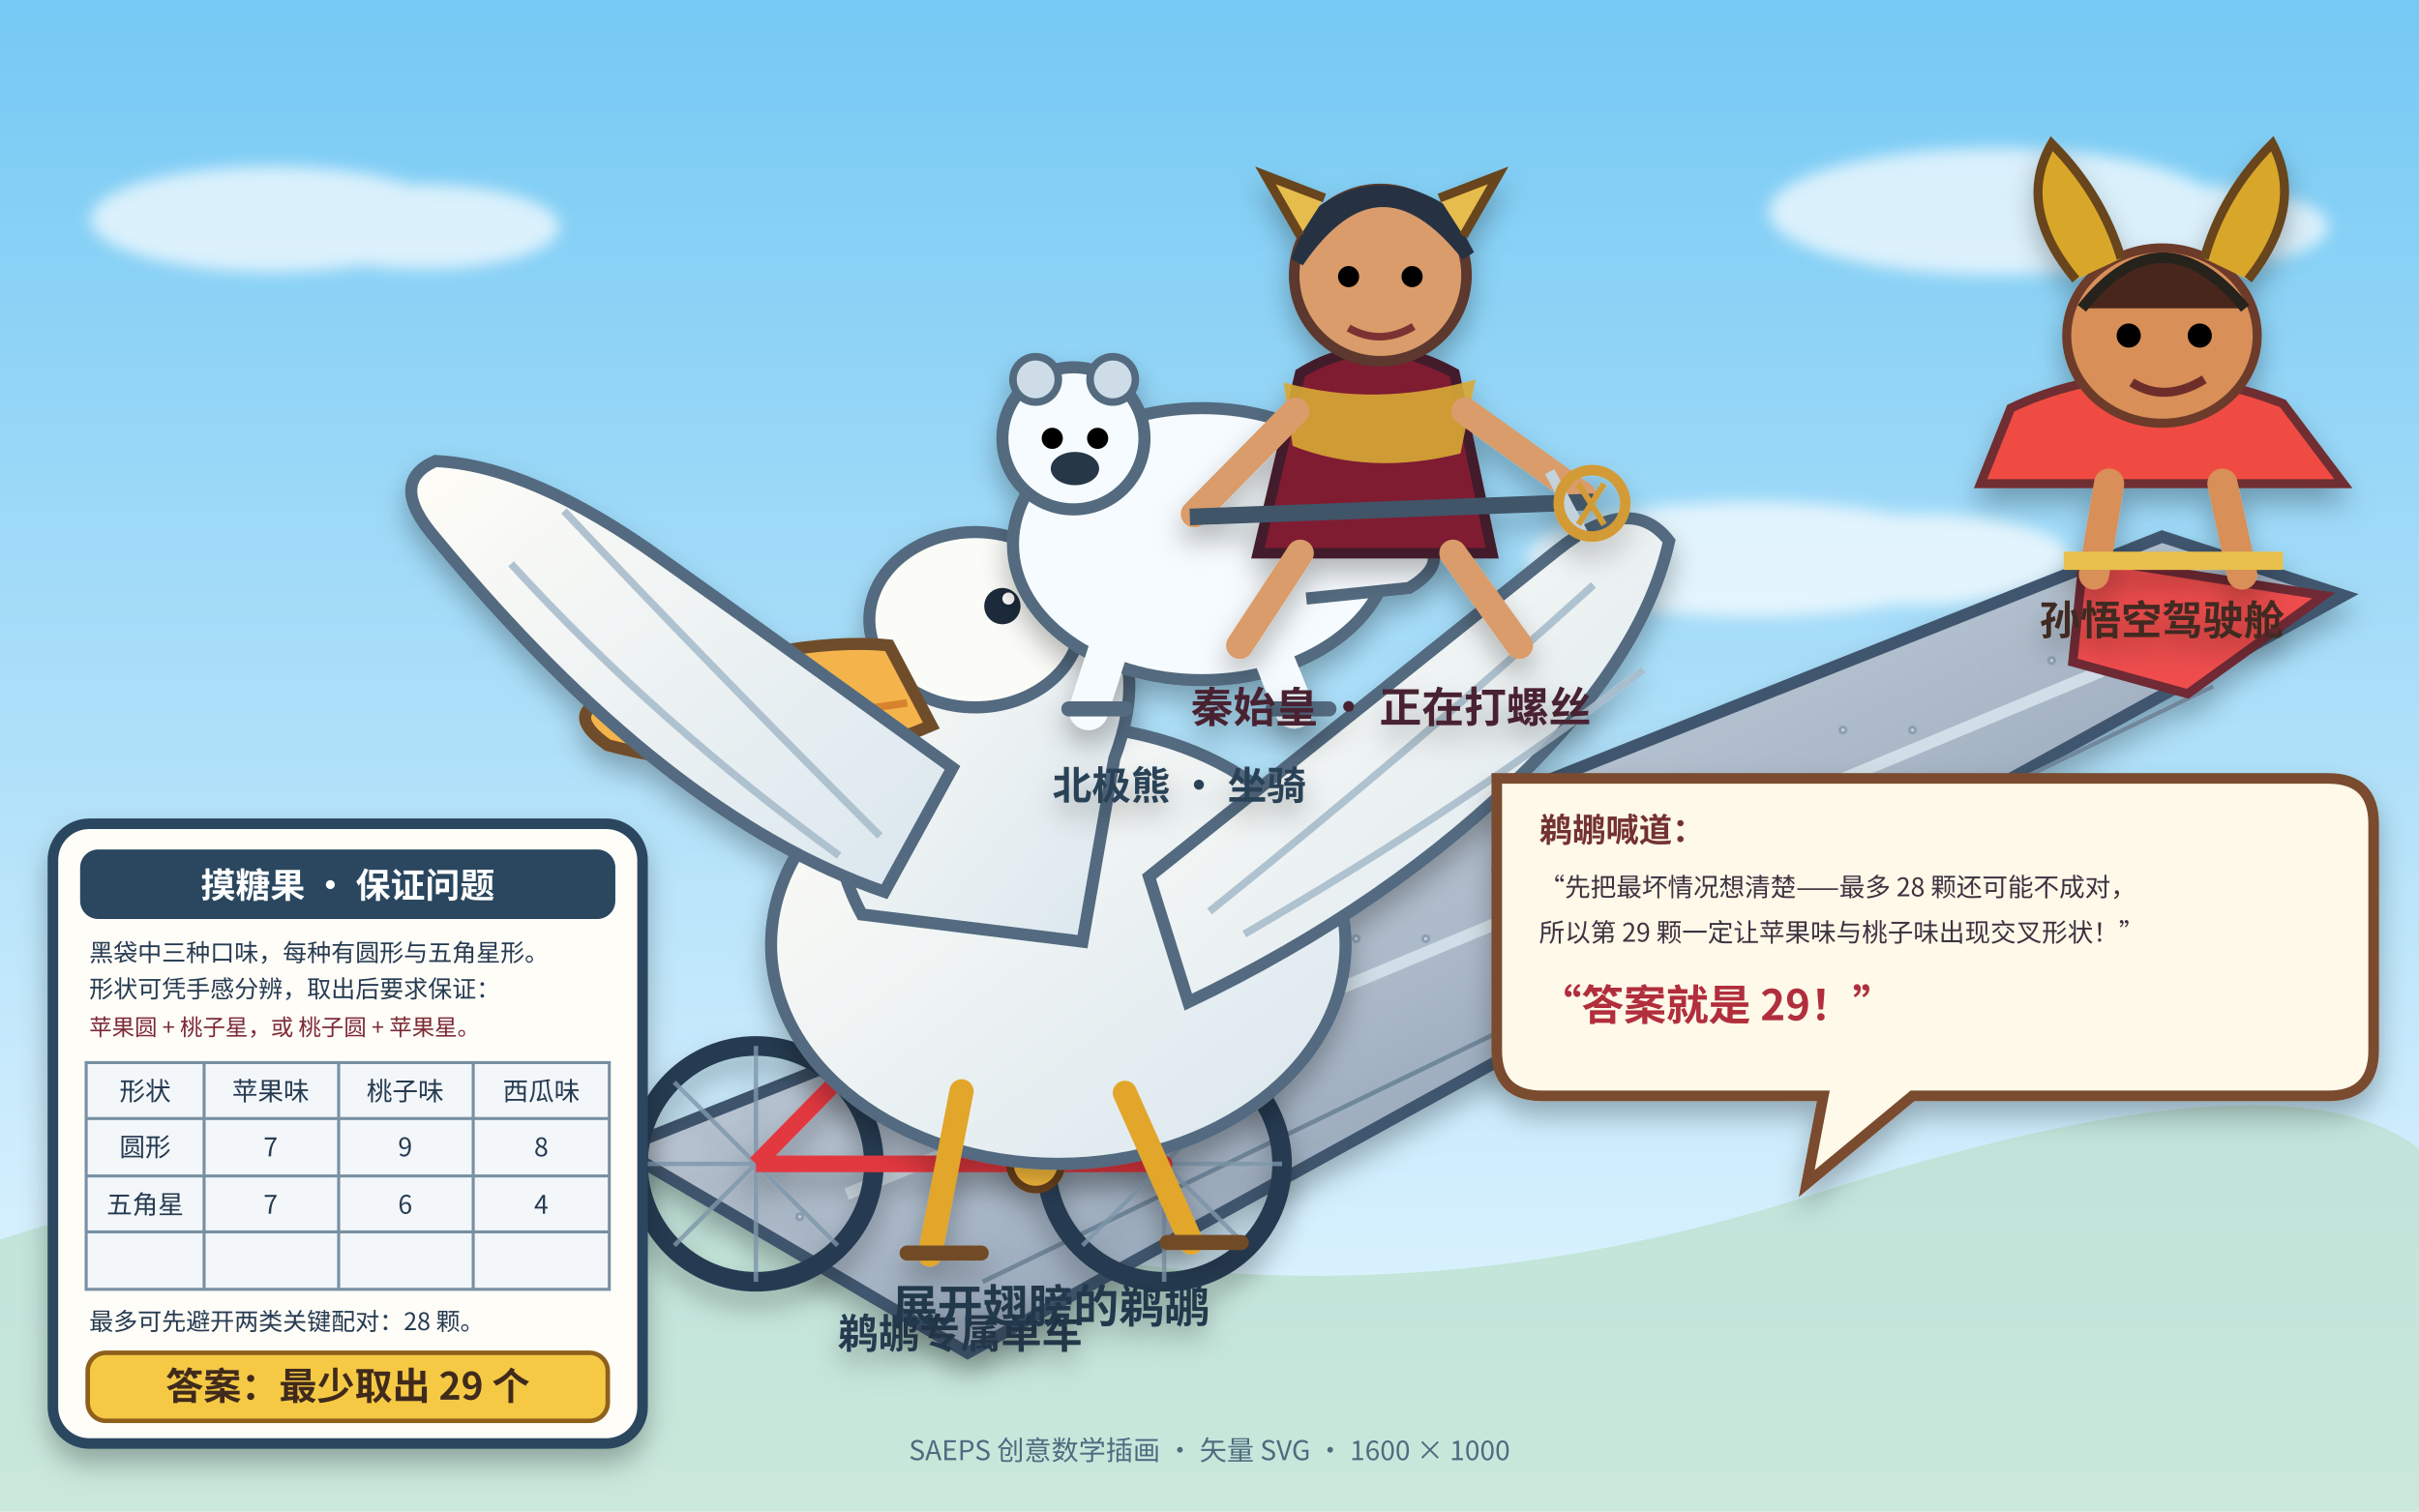
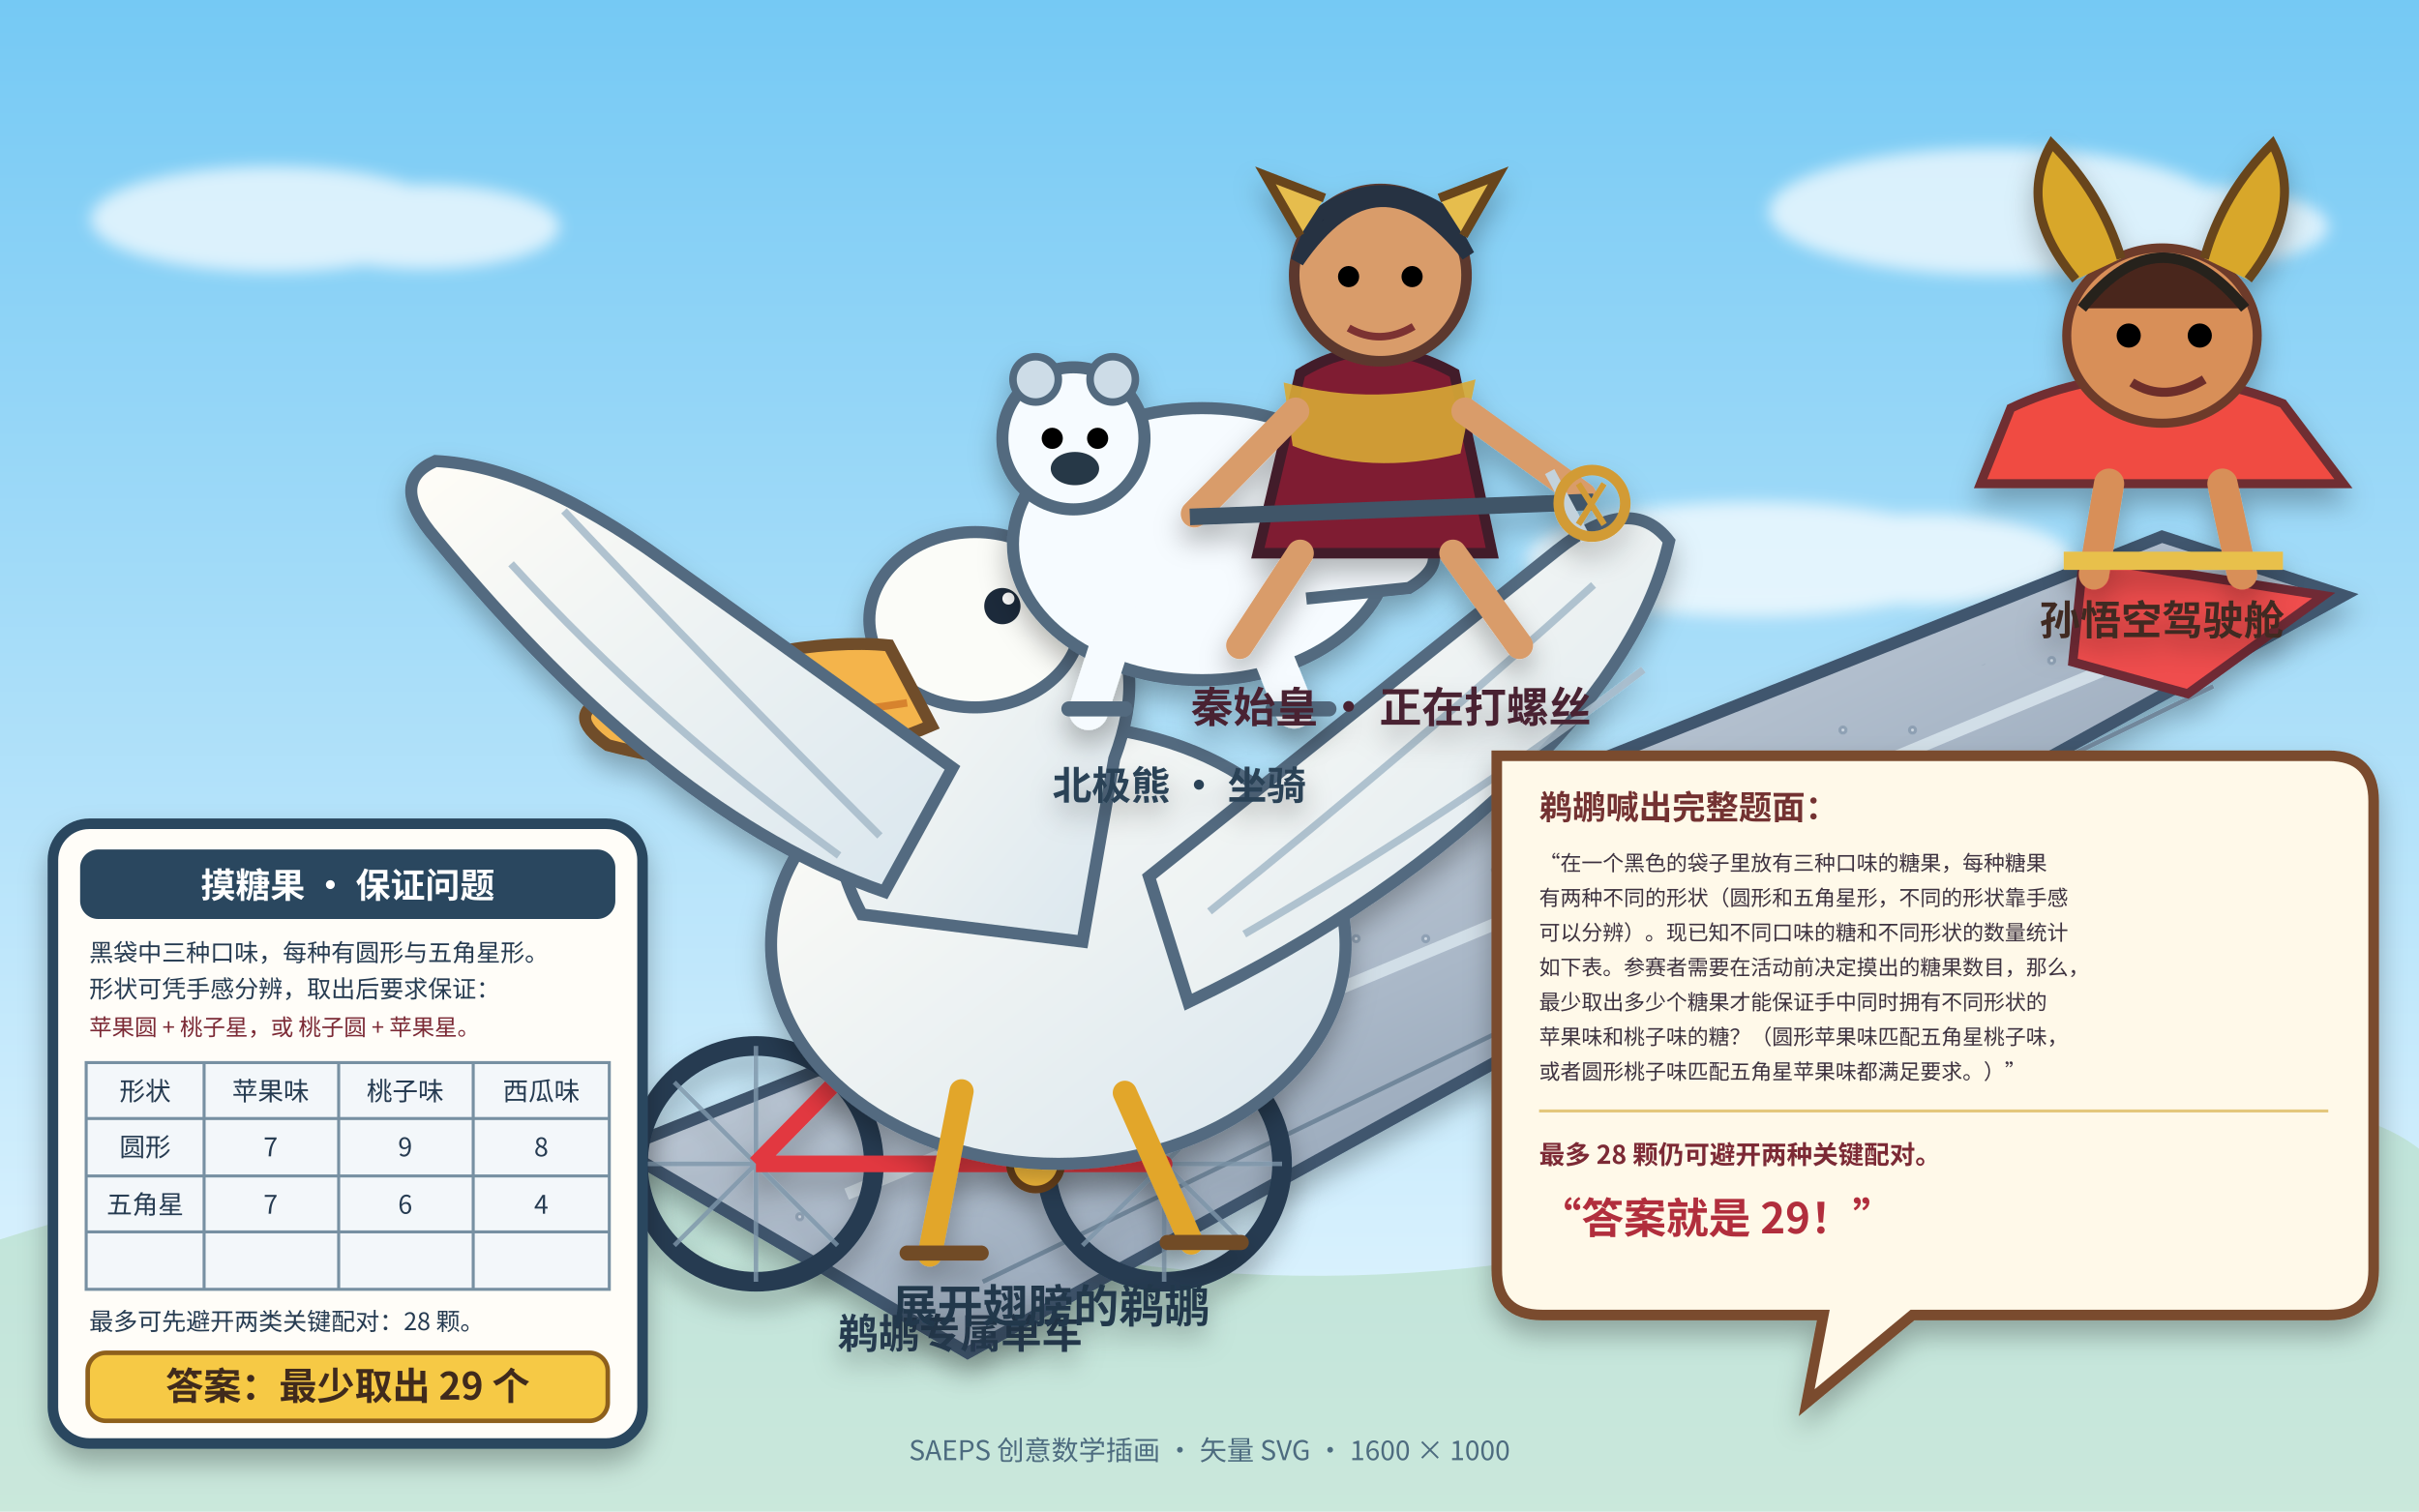
<svg xmlns="http://www.w3.org/2000/svg" width="1600" height="1000" viewBox="0 0 1600 1000">
  <defs>
    <linearGradient id="sky" x1="0" y1="0" x2="0" y2="1">
      <stop stop-color="#75c9f4" />
      <stop offset="1" stop-color="#eaf8ff" />
    </linearGradient>
    <linearGradient id="wing" x1="0" y1="0" x2="1" y2="1">
      <stop stop-color="#e7edf3" />
      <stop offset="0.5" stop-color="#aab8c8" />
      <stop offset="1" stop-color="#60758d" />
    </linearGradient>
    <linearGradient id="gold" x1="0" y1="0" x2="1" y2="1">
      <stop stop-color="#fff09a" />
      <stop offset="0.45" stop-color="#e7b83e" />
      <stop offset="1" stop-color="#9e6418" />
    </linearGradient>
    <linearGradient id="feather" x1="0" y1="0" x2="1" y2="1">
      <stop stop-color="#fffdf7" />
      <stop offset="1" stop-color="#d9e6ee" />
    </linearGradient>
    <filter id="shadow" x="-30%" y="-30%" width="160%" height="160%">
      <feDropShadow dx="0" dy="10" stdDeviation="9" flood-opacity=".28" />
    </filter>
    <filter id="soft">
      <feGaussianBlur stdDeviation="5" />
    </filter>
    <pattern id="rivets" width="46" height="46" patternUnits="userSpaceOnUse">
      <circle cx="23" cy="23" r="3" fill="#6f859c" />
      <circle cx="23" cy="23" r="1" fill="#e9f0f5" />
    </pattern>
  </defs>
  <rect width="1600" height="1000" fill="url(#sky)" />
  <g fill="#fff" opacity=".7" filter="url(#soft)">
    <ellipse cx="180" cy="145" rx="120" ry="35" />
    <ellipse cx="280" cy="150" rx="90" ry="28" />
    <ellipse cx="1320" cy="140" rx="150" ry="42" />
    <ellipse cx="1450" cy="150" rx="90" ry="27" />
    <ellipse cx="1160" cy="370" rx="150" ry="38" />
    <ellipse cx="1270" cy="370" rx="100" ry="30" />
  </g>
  <path d="M0 820 Q310 720 600 805 T1200 790 T1600 760 V1000 H0Z" fill="#b8dfc7" opacity=".65" />
  <g filter="url(#shadow)">
    <path d="M410 760 L1430 355 L1550 394 L640 895 Z" fill="url(#wing)" stroke="#40566e" stroke-width="8" />
    <path d="M560 790 L1390 444" stroke="#dbe7ef" stroke-width="8" opacity=".8" />
    <path d="M650 848 L1464 454" stroke="#71879b" stroke-width="3" />
    <path d="M485 782 L1398 404 L1430 420 L520 815Z" fill="url(#rivets)" opacity=".5" />
    <path d="M1378 369 L1537 394 L1447 459 L1371 438Z" fill="#f04d4d" stroke="#6f2a36" stroke-width="6" />
  </g>
  <g transform="translate(1290 60)" filter="url(#shadow)">
    <path d="M40 210 Q125 170 220 207 L260 260 L20 260Z" fill="#f04c42" stroke="#702f31" stroke-width="6" />
    <ellipse cx="140" cy="162" rx="63" ry="58" fill="#d88f58" stroke="#6d3b2c" stroke-width="6" />
    <path d="M87 144 Q140 77 195 144" fill="#4a281e" stroke="#28201e" stroke-width="7" />
    <path d="M83 125 Q43 77 67 35 Q100 68 113 111 M197 125 Q235 77 213 35 Q180 68 168 111" fill="#d8a72b" stroke="#67451c" stroke-width="6" />
    <circle cx="118" cy="162" r="8" />
    <circle cx="165" cy="162" r="8" />
    <path d="M120 193 Q142 207 168 191" fill="none" stroke="#6d2f2c" stroke-width="6" />
    <path d="M105 260 L95 320 M180 260 L193 320" stroke="#d88f58" stroke-width="20" stroke-linecap="round" />
    <path d="M75 311 L220 311" stroke="#e8c04b" stroke-width="12" />
    <text x="140" y="360" text-anchor="middle" font-family="Noto Sans CJK SC, Microsoft YaHei, sans-serif" font-size="27" font-weight="700" fill="#3f2a23">孙悟空驾驶舱</text>
  </g>
  <g transform="translate(470 600)" filter="url(#shadow)">
    <circle cx="30" cy="170" r="78" fill="none" stroke="#263b51" stroke-width="13" />
    <circle cx="300" cy="170" r="78" fill="none" stroke="#263b51" stroke-width="13" />
    <g stroke="#7d95a9" stroke-width="3" opacity=".8">
      <path d="M30 92V248 M-48 170H108 M-24 116L84 224 M-24 224L84 116" />
      <path d="M300 92V248 M222 170H378 M246 116L354 224 M246 224L354 116" />
    </g>
    <path d="M30 170 L120 78 L215 170 L30 170 M120 78 L300 170 L215 170 M120 78 L150 30" fill="none" stroke="#e2383f" stroke-width="11" stroke-linejoin="round" />
    <circle cx="215" cy="170" r="17" fill="#ffc23d" stroke="#6b421a" stroke-width="5" />
    <path d="M140 30 h55 M150 30 L140 2" stroke="#263b51" stroke-width="9" stroke-linecap="round" />
    <path d="M112 78 Q115 45 138 30" stroke="#263b51" stroke-width="8" fill="none" />
    <text x="165" y="292" text-anchor="middle" font-family="Noto Sans CJK SC, Microsoft YaHei, sans-serif" font-size="27" font-weight="700" fill="#253a50">鹈鹕专属单车</text>
  </g>
  <g transform="translate(330 290)" filter="url(#shadow)">
    <ellipse cx="370" cy="335" rx="190" ry="145" fill="url(#feather)" stroke="#536b80" stroke-width="8" />
    <path d="M240 315 Q205 250 236 163 Q253 112 302 95 Q360 77 400 116 Q430 150 407 212 L386 333Z" fill="url(#feather)" stroke="#536b80" stroke-width="8" />
    <ellipse cx="315" cy="120" rx="70" ry="58" fill="#fbfcf8" stroke="#536b80" stroke-width="8" />
    <path d="M258 137 Q190 130 72 172 Q42 182 72 203 Q186 233 286 190Z" fill="#f4b44b" stroke="#704d2a" stroke-width="8" />
    <path d="M91 181 Q175 190 270 175" fill="none" stroke="#d7832d" stroke-width="5" />
    <circle cx="333" cy="111" r="12" fill="#1f2c3a" />
    <circle cx="337" cy="106" r="4" fill="#fff" />
    <path d="M354 87 Q385 75 403 95" fill="none" stroke="#cf4c4e" stroke-width="9" />
    <path d="M306 432 L285 540 M414 433 L458 532" stroke="#e2a62c" stroke-width="16" stroke-linecap="round" />
    <path d="M270 539 h49 M442 532 h49" stroke="#714b28" stroke-width="10" stroke-linecap="round" />
    <path d="M255 300 Q110 250 -42 66 Q-74 29 -42 15 Q22 18 108 80 Q170 124 300 218Z" fill="url(#feather)" stroke="#536b80" stroke-width="8" />
    <path d="M430 290 Q545 198 700 74 Q749 35 774 68 Q758 140 682 217 Q590 309 456 373Z" fill="url(#feather)" stroke="#536b80" stroke-width="8" />
    <g fill="none" stroke="#a9bdcb" stroke-width="5" opacity=".9">
      <path d="M225 276 Q104 188 8 83" />
      <path d="M252 263 Q142 153 43 48" />
      <path d="M470 313 Q607 203 724 97" />
      <path d="M493 328 Q638 244 757 153" />
    </g>
    <text x="365" y="585" text-anchor="middle" font-family="Noto Sans CJK SC, Microsoft YaHei, sans-serif" font-size="30" font-weight="700" fill="#21384c">展开翅膀的鹈鹕</text>
  </g>
  <g transform="translate(610 185)" filter="url(#shadow)">
    <ellipse cx="185" cy="175" rx="125" ry="90" fill="#f6fbff" stroke="#526b7f" stroke-width="8" />
    <circle cx="100" cy="105" r="47" fill="#f6fbff" stroke="#526b7f" stroke-width="8" />
    <circle cx="75" cy="66" r="15" fill="#cddce7" stroke="#526b7f" stroke-width="5" />
    <circle cx="126" cy="66" r="15" fill="#cddce7" stroke="#526b7f" stroke-width="5" />
    <circle cx="86" cy="105" r="7" />
    <circle cx="116" cy="105" r="7" />
    <ellipse cx="101" cy="125" rx="16" ry="11" fill="#273846" />
    <path d="M245 170 Q304 142 334 174 Q347 189 322 204 L254 211" fill="#f6fbff" stroke="#526b7f" stroke-width="8" />
    <path d="M130 223 L110 285 M224 229 L246 284" stroke="#f6fbff" stroke-width="26" stroke-linecap="round" />
    <path d="M97 284 h37 M232 284 h37" stroke="#526b7f" stroke-width="10" stroke-linecap="round" />
    <text x="170" y="344" text-anchor="middle" font-family="Noto Sans CJK SC, Microsoft YaHei, sans-serif" font-size="26" font-weight="700" fill="#294257">北极熊 · 坐骑</text>
  </g>
  <g transform="translate(780 40)" filter="url(#shadow)">
    <path d="M80 207 Q128 177 182 207 L207 326 L52 326Z" fill="#7f1c32" stroke="#431b29" stroke-width="7" />
    <path d="M69 213 Q130 230 196 211 L186 260 Q126 275 75 255Z" fill="#d8a936" opacity=".9" />
    <circle cx="133" cy="142" r="57" fill="#d99c6b" stroke="#5c392d" stroke-width="7" />
    <path d="M78 133 Q132 54 191 129 L176 101 Q132 72 91 103Z" fill="#161c29" stroke="#273142" stroke-width="9" />
    <path d="M80 116 L57 76 L96 91 M188 116 L211 76 L172 91" fill="#e6bd4e" stroke="#67451c" stroke-width="6" />
    <circle cx="112" cy="143" r="7" />
    <circle cx="154" cy="143" r="7" />
    <path d="M112 177 Q133 189 155 176" fill="none" stroke="#7c3031" stroke-width="5" />
    <path d="M80 326 L40 387 M181 326 L225 387" stroke="#d99c6b" stroke-width="18" stroke-linecap="round" />
    <path d="M77 232 L10 300 M189 232 L267 288" stroke="#d99c6b" stroke-width="18" stroke-linecap="round" />
    <path d="M7 302 L274 292" stroke="#405467" stroke-width="11" />
    <path d="M245 272 L269 317" stroke="#c3d2dc" stroke-width="7" />
    <circle cx="273" cy="293" r="22" fill="none" stroke="#d29b34" stroke-width="7" />
    <path d="M264 280 L281 307 M281 280 L264 307" stroke="#d29b34" stroke-width="4" />
    <text x="140" y="438" text-anchor="middle" font-family="Noto Sans CJK SC, Microsoft YaHei, sans-serif" font-size="28" font-weight="700" fill="#482430">秦始皇 · 正在打螺丝</text>
  </g>
  <g transform="translate(35 545)" filter="url(#shadow)">
    <rect width="390" height="410" rx="24" fill="#fffdf8" stroke="#29465e" stroke-width="7" />
    <rect x="18" y="17" width="354" height="46" rx="12" fill="#29465e" />
    <text x="195" y="49" text-anchor="middle" fill="#fff" font-family="Noto Sans CJK SC, Microsoft YaHei, sans-serif" font-size="23" font-weight="700">摸糖果 · 保证问题</text>
    <text x="24" y="91" font-family="Noto Sans CJK SC, Microsoft YaHei, sans-serif" font-size="16" fill="#263b51">黑袋中三种口味，每种有圆形与五角星形。</text>
    <text x="24" y="115" font-family="Noto Sans CJK SC, Microsoft YaHei, sans-serif" font-size="16" fill="#263b51">形状可凭手感分辨，取出后要求保证：</text>
    <text x="24" y="140" font-family="Noto Sans CJK SC, Microsoft YaHei, sans-serif" font-size="15" fill="#7b2935">苹果圆 + 桃子星，或 桃子圆 + 苹果星。</text>
    <g transform="translate(22 158)">
      <rect width="346" height="150" fill="#f3f7fa" stroke="#7790a2" stroke-width="2" />
      <path d="M0 37 H346 M0 75 H346 M0 112 H346 M78 0 V150 M167 0 V150 M256 0 V150" stroke="#7790a2" stroke-width="2" />
      <g font-family="Noto Sans CJK SC, Microsoft YaHei, sans-serif" font-size="17" text-anchor="middle" fill="#263b51">
        <text x="39" y="25">形状</text>
        <text x="122" y="25">苹果味</text>
        <text x="211" y="25">桃子味</text>
        <text x="301" y="25">西瓜味</text>
        <text x="39" y="62">圆形</text>
        <text x="39" y="100">五角星</text>
        <text x="122" y="62">7</text>
        <text x="211" y="62">9</text>
        <text x="301" y="62">8</text>
        <text x="122" y="100">7</text>
        <text x="211" y="100">6</text>
        <text x="301" y="100">4</text>
      </g>
    </g>
    <text x="24" y="335" font-family="Noto Sans CJK SC, Microsoft YaHei, sans-serif" font-size="16" fill="#263b51">最多可先避开两类关键配对：28 颗。</text>
    <rect x="23" y="350" width="344" height="45" rx="12" fill="#f6c945" stroke="#8e601e" stroke-width="3" />
    <text x="195" y="381" text-anchor="middle" font-family="Noto Sans CJK SC, Microsoft YaHei, sans-serif" font-size="25" font-weight="800" fill="#402c1e">答案：最少取出 29 个</text>
  </g>
-   <g transform="translate(990 515)" filter="url(#shadow)">
-     <path d="M0 0 H550 Q580 0 580 30 V180 Q580 210 550 210 H275 L205 268 L216 210 H30 Q0 210 0 180Z" fill="#fff9e9" stroke="#7a4b2f" stroke-width="7" />
-     <text x="28" y="42" font-family="Noto Sans CJK SC, Microsoft YaHei, sans-serif" font-size="22" font-weight="800" fill="#733030">鹈鹕喊道：</text>
-     <text x="28" y="78" font-family="Noto Sans CJK SC, Microsoft YaHei, sans-serif" font-size="17" fill="#3e3340">“先把最坏情况想清楚——最多 28 颗还可能不成对，</text>
-     <text x="28" y="108" font-family="Noto Sans CJK SC, Microsoft YaHei, sans-serif" font-size="17" fill="#3e3340">所以第 29 颗一定让苹果味与桃子味出现交叉形状！”</text>
-     <text x="28" y="160" font-family="Noto Sans CJK SC, Microsoft YaHei, sans-serif" font-size="28" font-weight="900" fill="#b12e3c">“答案就是 29！”</text>
+   <g transform="translate(990 500)" filter="url(#shadow)">
+     <path d="M0 0 H550 Q580 0 580 30 V340 Q580 370 550 370 H275 L205 428 L216 370 H30 Q0 370 0 340Z" fill="#fff9e9" stroke="#7a4b2f" stroke-width="7" />
+     <text x="28" y="42" font-family="Noto Sans CJK SC, Microsoft YaHei, sans-serif" font-size="22" font-weight="800" fill="#733030">鹈鹕喊出完整题面：</text>
+     <text x="28" y="76" font-family="Noto Sans CJK SC, Microsoft YaHei, sans-serif" font-size="14" fill="#3e3340">“在一个黑色的袋子里放有三种口味的糖果，每种糖果</text>
+     <text x="28" y="99" font-family="Noto Sans CJK SC, Microsoft YaHei, sans-serif" font-size="14" fill="#3e3340">有两种不同的形状（圆形和五角星形，不同的形状靠手感</text>
+     <text x="28" y="122" font-family="Noto Sans CJK SC, Microsoft YaHei, sans-serif" font-size="14" fill="#3e3340">可以分辨）。现已知不同口味的糖和不同形状的数量统计</text>
+     <text x="28" y="145" font-family="Noto Sans CJK SC, Microsoft YaHei, sans-serif" font-size="14" fill="#3e3340">如下表。参赛者需要在活动前决定摸出的糖果数目，那么，</text>
+     <text x="28" y="168" font-family="Noto Sans CJK SC, Microsoft YaHei, sans-serif" font-size="14" fill="#3e3340">最少取出多少个糖果才能保证手中同时拥有不同形状的</text>
+     <text x="28" y="191" font-family="Noto Sans CJK SC, Microsoft YaHei, sans-serif" font-size="14" fill="#3e3340">苹果味和桃子味的糖？（圆形苹果味匹配五角星桃子味，</text>
+     <text x="28" y="214" font-family="Noto Sans CJK SC, Microsoft YaHei, sans-serif" font-size="14" fill="#3e3340">或者圆形桃子味匹配五角星苹果味都满足要求。）”</text>
+     <path d="M28 235 H550" stroke="#e4c77c" stroke-width="2" />
+     <text x="28" y="270" font-family="Noto Sans CJK SC, Microsoft YaHei, sans-serif" font-size="17" font-weight="700" fill="#7b2935">最多 28 颗仍可避开两种关键配对。</text>
+     <text x="28" y="316" font-family="Noto Sans CJK SC, Microsoft YaHei, sans-serif" font-size="28" font-weight="900" fill="#b12e3c">“答案就是 29！”</text>
  </g>
  <text x="800" y="966" text-anchor="middle" font-family="Noto Sans CJK SC, Microsoft YaHei, sans-serif" font-size="18" fill="#37566f" opacity=".85">SAEPS 创意数学插画 · 矢量 SVG · 1600 × 1000</text>
</svg>
